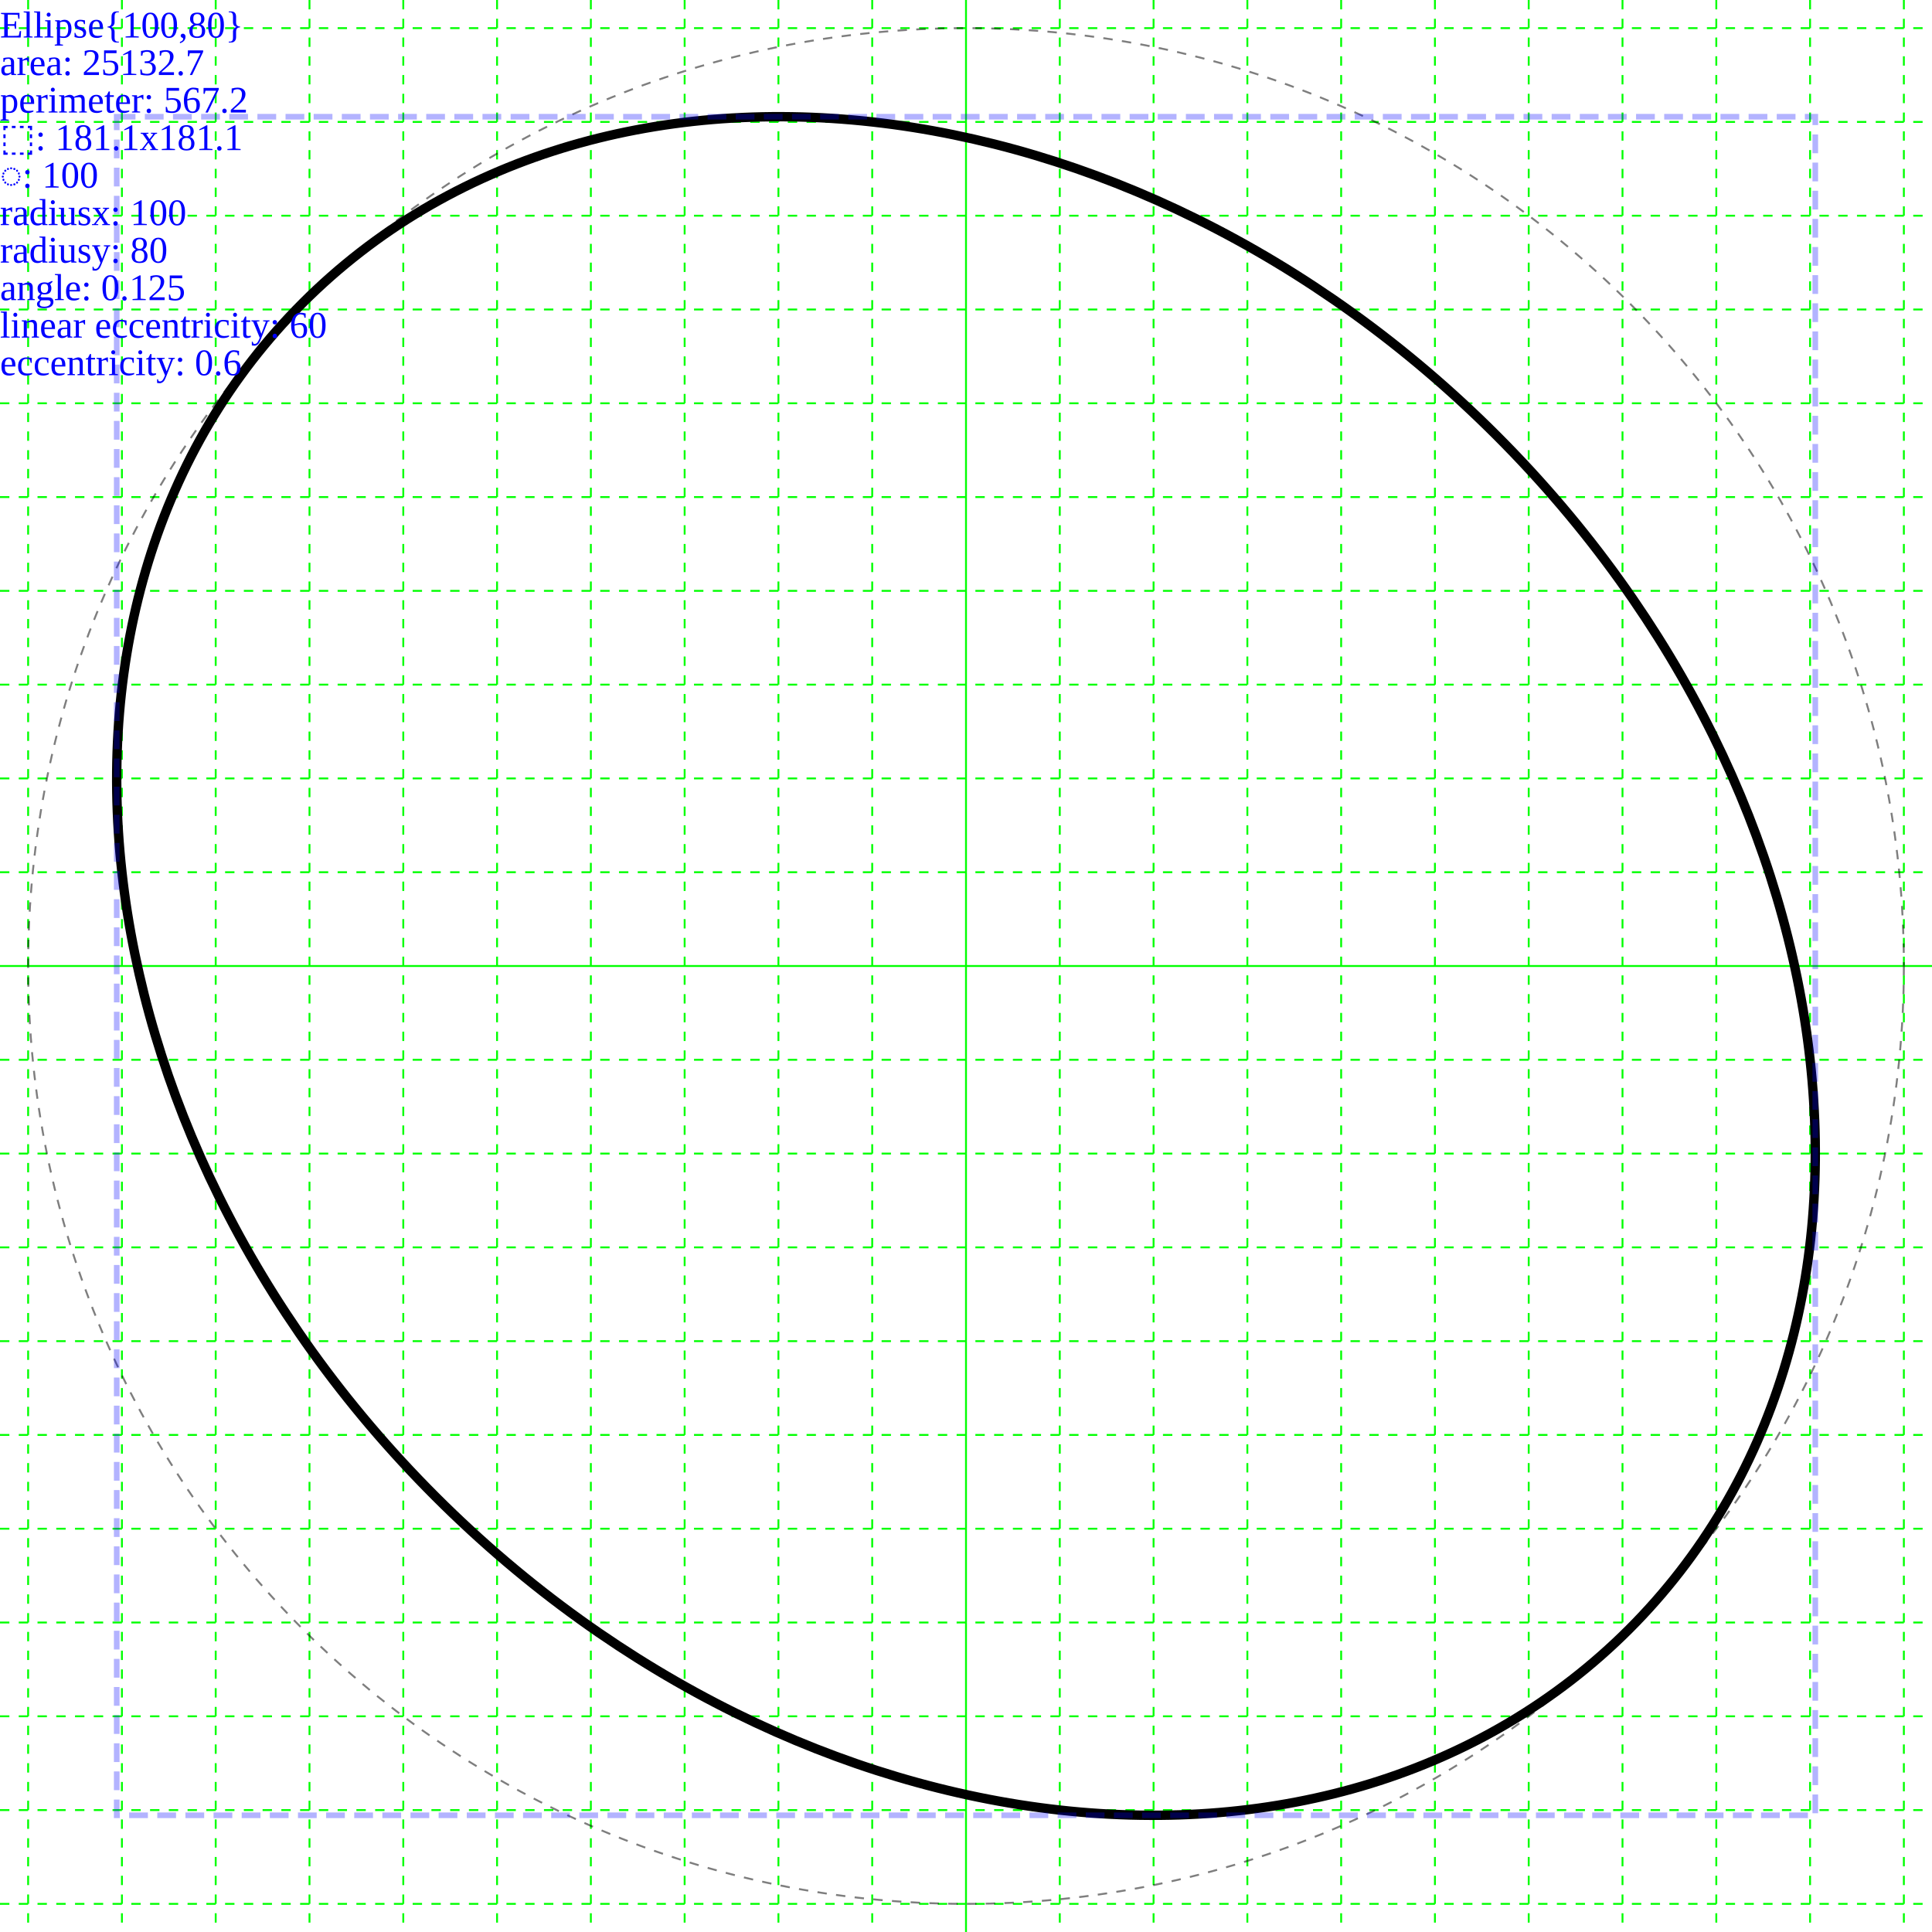
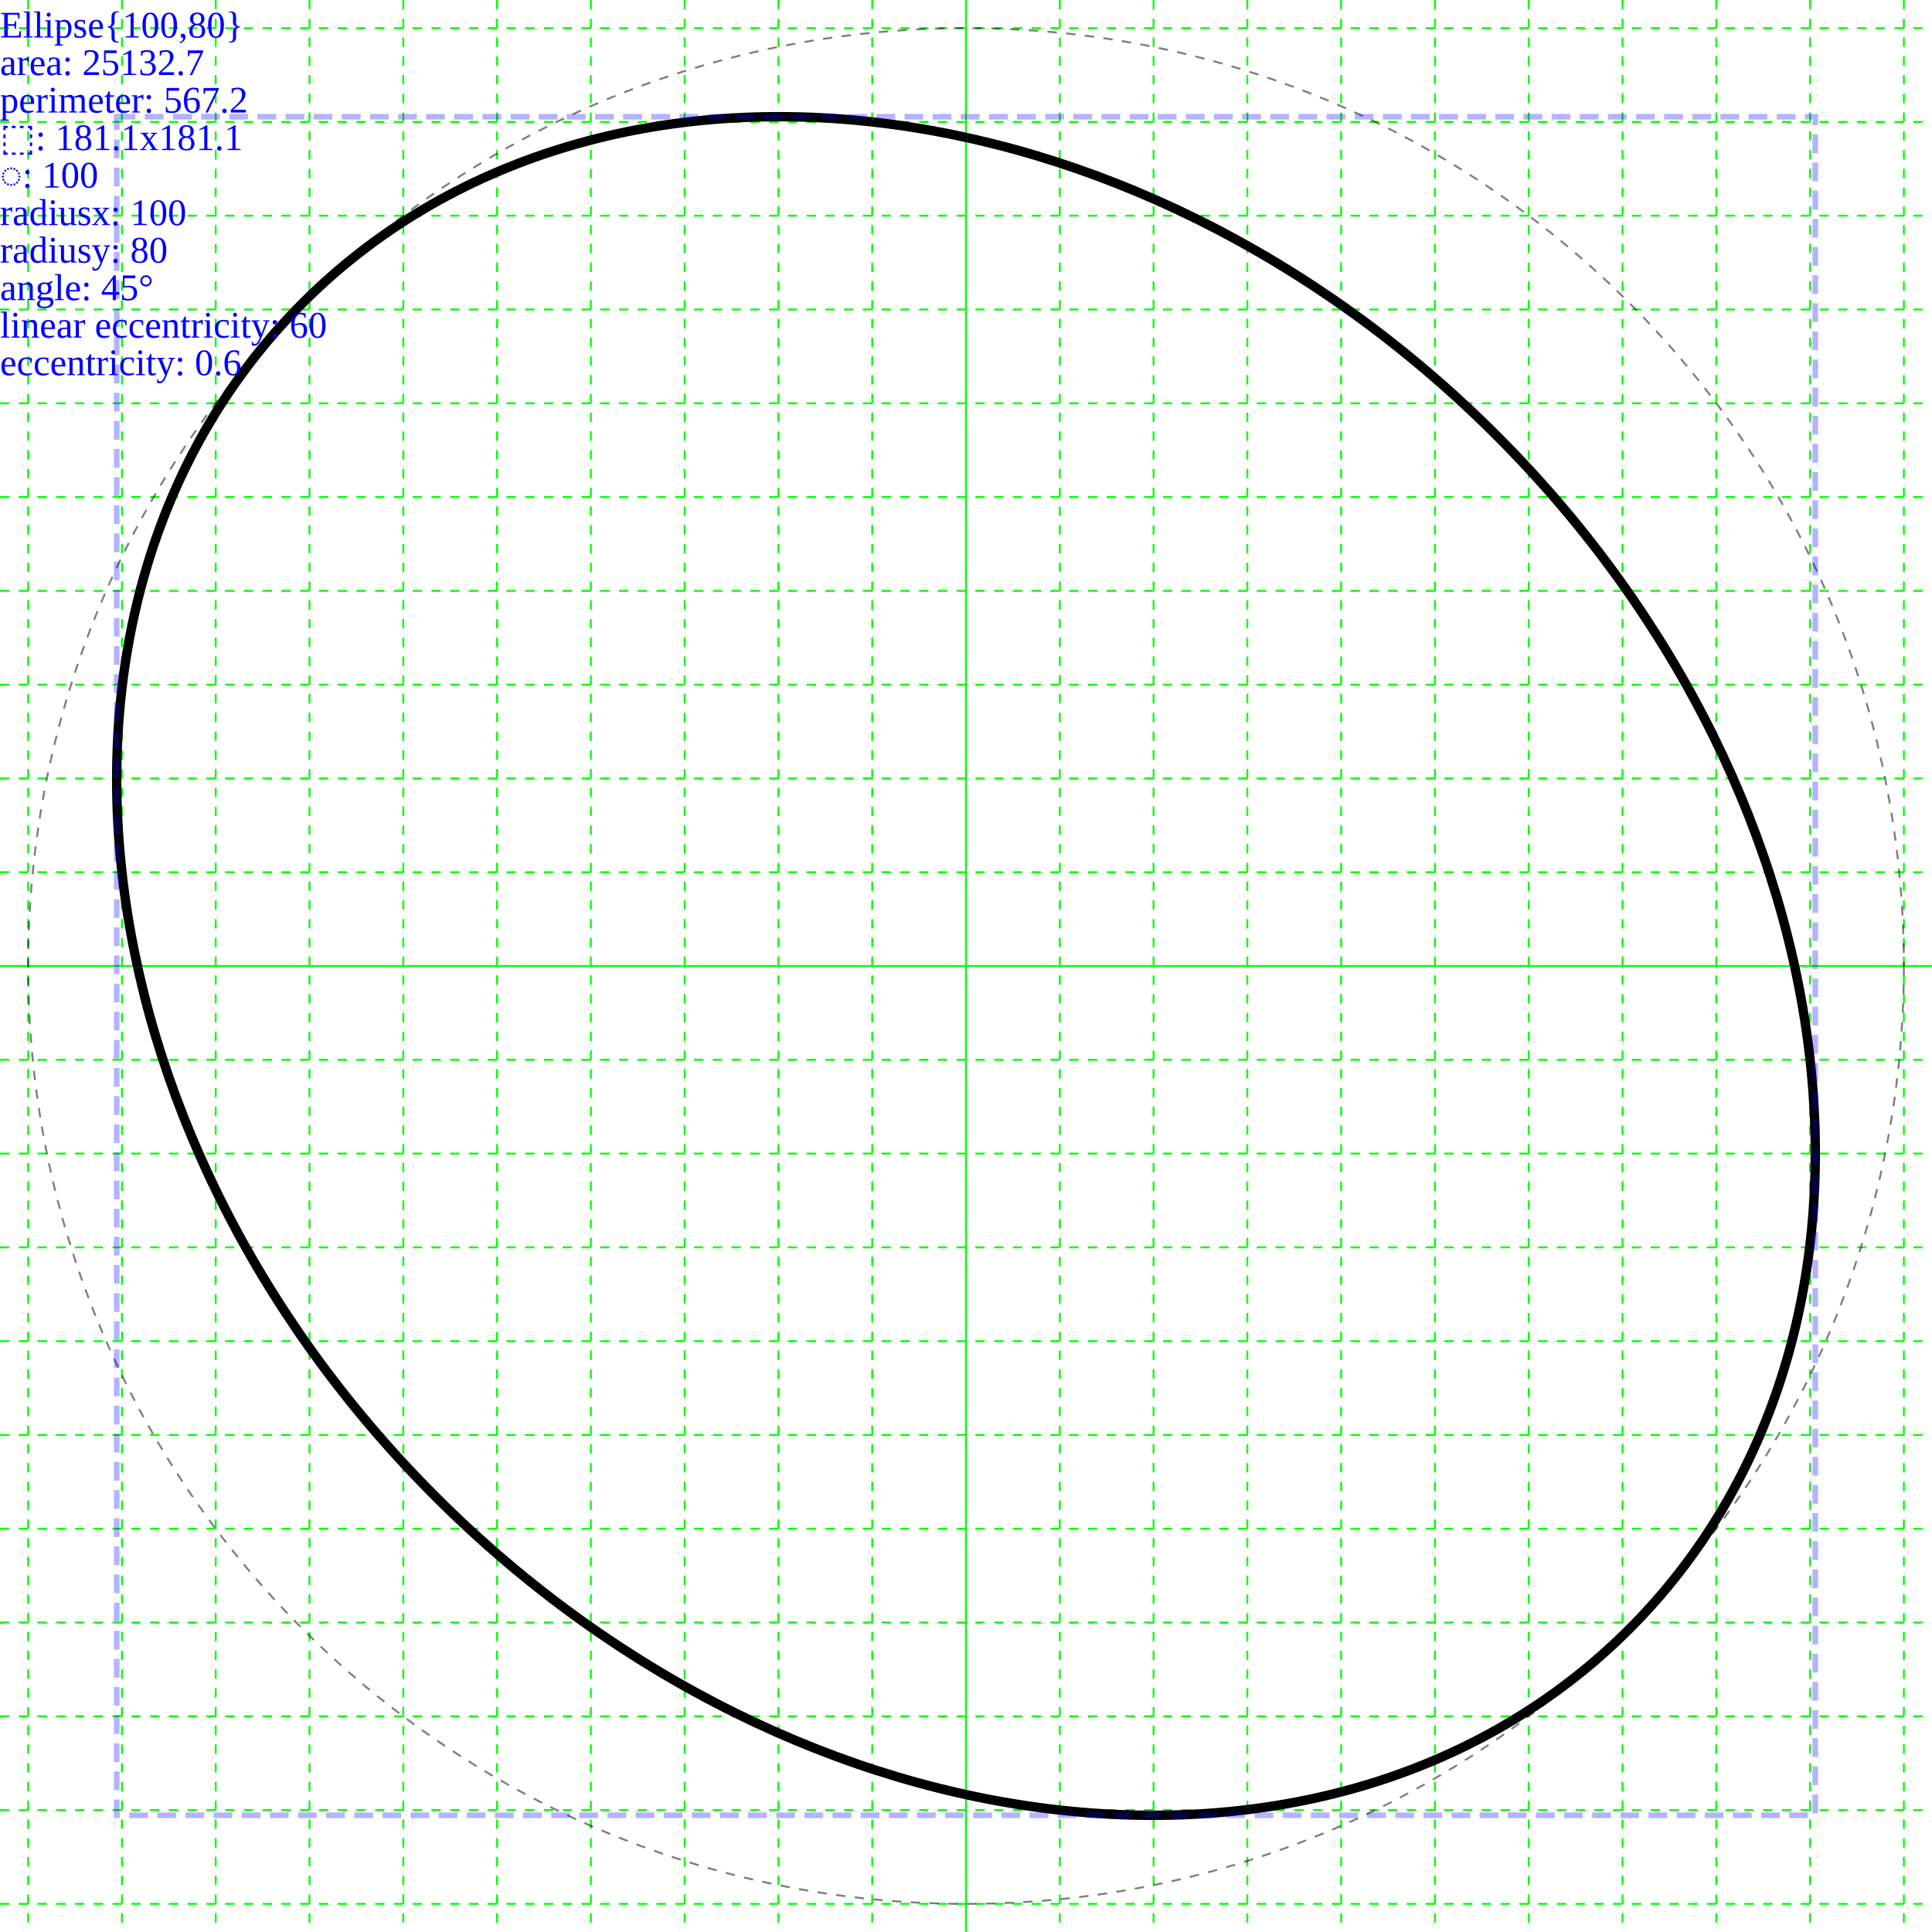
<svg xmlns="http://www.w3.org/2000/svg" height="206" width="206">
  <g transform="translate(103,103)">
    <g id="grid">
      <line stroke="#00ff00" stroke-width="0.2" x1="0" x2="0" y1="-103.0" y2="103.0" />
      <line stroke="#00ff00" stroke-dasharray="1,1" stroke-width="0.2" x1="10.0" x2="10.0" y1="-103.0" y2="103.0" />
      <line stroke="#00ff00" stroke-dasharray="1,1" stroke-width="0.2" x1="-10.0" x2="-10.0" y1="-103.0" y2="103.0" />
      <line stroke="#00ff00" stroke-dasharray="1,1" stroke-width="0.2" x1="20.0" x2="20.0" y1="-103.0" y2="103.0" />
      <line stroke="#00ff00" stroke-dasharray="1,1" stroke-width="0.2" x1="-20.0" x2="-20.0" y1="-103.0" y2="103.0" />
      <line stroke="#00ff00" stroke-dasharray="1,1" stroke-width="0.2" x1="30.0" x2="30.0" y1="-103.0" y2="103.0" />
      <line stroke="#00ff00" stroke-dasharray="1,1" stroke-width="0.2" x1="-30.0" x2="-30.0" y1="-103.0" y2="103.0" />
      <line stroke="#00ff00" stroke-dasharray="1,1" stroke-width="0.2" x1="40.0" x2="40.0" y1="-103.0" y2="103.0" />
      <line stroke="#00ff00" stroke-dasharray="1,1" stroke-width="0.2" x1="-40.0" x2="-40.0" y1="-103.0" y2="103.0" />
      <line stroke="#00ff00" stroke-dasharray="1,1" stroke-width="0.2" x1="50.0" x2="50.0" y1="-103.0" y2="103.0" />
      <line stroke="#00ff00" stroke-dasharray="1,1" stroke-width="0.2" x1="-50.0" x2="-50.0" y1="-103.0" y2="103.0" />
      <line stroke="#00ff00" stroke-dasharray="1,1" stroke-width="0.2" x1="60.0" x2="60.0" y1="-103.0" y2="103.0" />
      <line stroke="#00ff00" stroke-dasharray="1,1" stroke-width="0.2" x1="-60.0" x2="-60.0" y1="-103.0" y2="103.0" />
      <line stroke="#00ff00" stroke-dasharray="1,1" stroke-width="0.2" x1="70.0" x2="70.0" y1="-103.0" y2="103.0" />
      <line stroke="#00ff00" stroke-dasharray="1,1" stroke-width="0.2" x1="-70.0" x2="-70.0" y1="-103.0" y2="103.0" />
      <line stroke="#00ff00" stroke-dasharray="1,1" stroke-width="0.2" x1="80.0" x2="80.0" y1="-103.0" y2="103.0" />
      <line stroke="#00ff00" stroke-dasharray="1,1" stroke-width="0.2" x1="-80.0" x2="-80.0" y1="-103.0" y2="103.0" />
      <line stroke="#00ff00" stroke-dasharray="1,1" stroke-width="0.2" x1="90.0" x2="90.0" y1="-103.0" y2="103.0" />
      <line stroke="#00ff00" stroke-dasharray="1,1" stroke-width="0.2" x1="-90.0" x2="-90.0" y1="-103.0" y2="103.0" />
      <line stroke="#00ff00" stroke-dasharray="1,1" stroke-width="0.2" x1="100.0" x2="100.0" y1="-103.0" y2="103.0" />
      <line stroke="#00ff00" stroke-dasharray="1,1" stroke-width="0.2" x1="-100.0" x2="-100.0" y1="-103.0" y2="103.0" />
      <line stroke="#00ff00" stroke-dasharray="1,1" stroke-width="0.2" x1="110.0" x2="110.0" y1="-103.0" y2="103.0" />
      <line stroke="#00ff00" stroke-dasharray="1,1" stroke-width="0.2" x1="-110.0" x2="-110.0" y1="-103.0" y2="103.0" />
      <line stroke="#00ff00" stroke-width="0.2" x1="-103.0" x2="103.0" y1="0" y2="0" />
      <line stroke="#00ff00" stroke-dasharray="1,1" stroke-width="0.2" x1="-103.0" x2="103.0" y1="10.0" y2="10.0" />
      <line stroke="#00ff00" stroke-dasharray="1,1" stroke-width="0.2" x1="-103.0" x2="103.0" y1="-10.0" y2="-10.0" />
      <line stroke="#00ff00" stroke-dasharray="1,1" stroke-width="0.2" x1="-103.0" x2="103.0" y1="20.0" y2="20.0" />
      <line stroke="#00ff00" stroke-dasharray="1,1" stroke-width="0.2" x1="-103.0" x2="103.0" y1="-20.0" y2="-20.0" />
      <line stroke="#00ff00" stroke-dasharray="1,1" stroke-width="0.2" x1="-103.0" x2="103.0" y1="30.0" y2="30.0" />
      <line stroke="#00ff00" stroke-dasharray="1,1" stroke-width="0.2" x1="-103.0" x2="103.0" y1="-30.0" y2="-30.0" />
      <line stroke="#00ff00" stroke-dasharray="1,1" stroke-width="0.2" x1="-103.0" x2="103.0" y1="40.0" y2="40.0" />
      <line stroke="#00ff00" stroke-dasharray="1,1" stroke-width="0.2" x1="-103.0" x2="103.0" y1="-40.0" y2="-40.0" />
      <line stroke="#00ff00" stroke-dasharray="1,1" stroke-width="0.2" x1="-103.0" x2="103.0" y1="50.0" y2="50.0" />
      <line stroke="#00ff00" stroke-dasharray="1,1" stroke-width="0.2" x1="-103.0" x2="103.0" y1="-50.0" y2="-50.0" />
      <line stroke="#00ff00" stroke-dasharray="1,1" stroke-width="0.2" x1="-103.0" x2="103.0" y1="60.0" y2="60.0" />
      <line stroke="#00ff00" stroke-dasharray="1,1" stroke-width="0.2" x1="-103.0" x2="103.0" y1="-60.0" y2="-60.0" />
      <line stroke="#00ff00" stroke-dasharray="1,1" stroke-width="0.2" x1="-103.0" x2="103.0" y1="70.0" y2="70.0" />
      <line stroke="#00ff00" stroke-dasharray="1,1" stroke-width="0.2" x1="-103.0" x2="103.0" y1="-70.0" y2="-70.0" />
      <line stroke="#00ff00" stroke-dasharray="1,1" stroke-width="0.2" x1="-103.0" x2="103.0" y1="80.0" y2="80.0" />
      <line stroke="#00ff00" stroke-dasharray="1,1" stroke-width="0.2" x1="-103.0" x2="103.0" y1="-80.0" y2="-80.0" />
      <line stroke="#00ff00" stroke-dasharray="1,1" stroke-width="0.2" x1="-103.0" x2="103.0" y1="90.0" y2="90.0" />
      <line stroke="#00ff00" stroke-dasharray="1,1" stroke-width="0.2" x1="-103.0" x2="103.0" y1="-90.0" y2="-90.0" />
      <line stroke="#00ff00" stroke-dasharray="1,1" stroke-width="0.2" x1="-103.0" x2="103.0" y1="100.0" y2="100.0" />
      <line stroke="#00ff00" stroke-dasharray="1,1" stroke-width="0.2" x1="-103.0" x2="103.0" y1="-100.0" y2="-100.0" />
      <line stroke="#00ff00" stroke-dasharray="1,1" stroke-width="0.2" x1="-103.0" x2="103.0" y1="110.0" y2="110.0" />
      <line stroke="#00ff00" stroke-dasharray="1,1" stroke-width="0.2" x1="-103.0" x2="103.0" y1="-110.0" y2="-110.0" />
      <line stroke="#00ff00" stroke-dasharray="1,1" stroke-width="0.2" x1="-103.0" x2="103.0" y1="120.0" y2="120.0" />
      <line stroke="#00ff00" stroke-dasharray="1,1" stroke-width="0.2" x1="-103.0" x2="103.0" y1="-120.0" y2="-120.0" />
      <line stroke="#00ff00" stroke-dasharray="1,1" stroke-width="0.2" x1="-103.0" x2="103.0" y1="130.0" y2="130.0" />
      <line stroke="#00ff00" stroke-dasharray="1,1" stroke-width="0.2" x1="-103.0" x2="103.0" y1="-130.0" y2="-130.0" />
      <line stroke="#00ff00" stroke-dasharray="1,1" stroke-width="0.2" x1="-103.0" x2="103.0" y1="140.0" y2="140.0" />
      <line stroke="#00ff00" stroke-dasharray="1,1" stroke-width="0.2" x1="-103.0" x2="103.0" y1="-140.0" y2="-140.0" />
      <line stroke="#00ff00" stroke-dasharray="1,1" stroke-width="0.2" x1="-103.0" x2="103.0" y1="150.0" y2="150.0" />
      <line stroke="#00ff00" stroke-dasharray="1,1" stroke-width="0.2" x1="-103.0" x2="103.0" y1="-150.0" y2="-150.0" />
      <line stroke="#00ff00" stroke-dasharray="1,1" stroke-width="0.2" x1="-103.0" x2="103.0" y1="160.0" y2="160.0" />
      <line stroke="#00ff00" stroke-dasharray="1,1" stroke-width="0.2" x1="-103.0" x2="103.0" y1="-160.0" y2="-160.0" />
      <line stroke="#00ff00" stroke-dasharray="1,1" stroke-width="0.2" x1="-103.0" x2="103.0" y1="170.0" y2="170.0" />
      <line stroke="#00ff00" stroke-dasharray="1,1" stroke-width="0.2" x1="-103.0" x2="103.0" y1="-170.0" y2="-170.0" />
      <line stroke="#00ff00" stroke-dasharray="1,1" stroke-width="0.2" x1="-103.0" x2="103.0" y1="180.0" y2="180.0" />
      <line stroke="#00ff00" stroke-dasharray="1,1" stroke-width="0.2" x1="-103.0" x2="103.0" y1="-180.0" y2="-180.0" />
      <line stroke="#00ff00" stroke-dasharray="1,1" stroke-width="0.2" x1="-103.0" x2="103.0" y1="190.0" y2="190.0" />
      <line stroke="#00ff00" stroke-dasharray="1,1" stroke-width="0.2" x1="-103.0" x2="103.0" y1="-190.0" y2="-190.0" />
      <line stroke="#00ff00" stroke-dasharray="1,1" stroke-width="0.2" x1="-103.0" x2="103.0" y1="200.0" y2="200.0" />
      <line stroke="#00ff00" stroke-dasharray="1,1" stroke-width="0.2" x1="-103.0" x2="103.0" y1="-200.0" y2="-200.0" />
      <line stroke="#00ff00" stroke-dasharray="1,1" stroke-width="0.2" x1="-103.0" x2="103.0" y1="210.0" y2="210.0" />
      <line stroke="#00ff00" stroke-dasharray="1,1" stroke-width="0.2" x1="-103.0" x2="103.0" y1="-210.0" y2="-210.0" />
    </g>
    <g>
      <ellipse fill="none" rx="100.0" ry="80.0" stroke="black" stroke-width="1" transform="rotate(45)" />
      <circle fill="none" r="100.0" stroke="black" stroke-dasharray="1,1" stroke-opacity="0.3" stroke-width="0.2" />
      <circle fill="none" r="100.0" stroke="black" stroke-dasharray="1,1" stroke-opacity="0.3" stroke-width="0.2" />
      <rect fill="none" height="181.108" stroke="blue" stroke-dasharray="2,1" stroke-opacity="0.3" stroke-width="0.6" width="181.108" x="-90.554" y="-90.554" />
    </g>
  </g>
  <g>
    <text fill="blue" font-size="4.0" id="info" x="0" y="0">
      <tspan dy="4.0" x="0">Ellipse{100,80}</tspan>
      <tspan dy="4.0" x="0">area: 25132.7</tspan>
      <tspan dy="4.0" x="0">perimeter: 567.2</tspan>
      <tspan dy="4.0" x="0">⬚: 181.1x181.1</tspan>
      <tspan dy="4.0" x="0">◌: 100</tspan>
      <tspan dy="4.0" x="0">radiusx: 100</tspan>
      <tspan dy="4.0" x="0">radiusy: 80</tspan>
-       <tspan dy="4.0" x="0">angle: 0.125</tspan>
+       <tspan dy="4.0" x="0">angle: 45°</tspan>
      <tspan dy="4.0" x="0">linear eccentricity: 60</tspan>
      <tspan dy="4.0" x="0">eccentricity: 0.6</tspan>
    </text>
  </g>
</svg>
